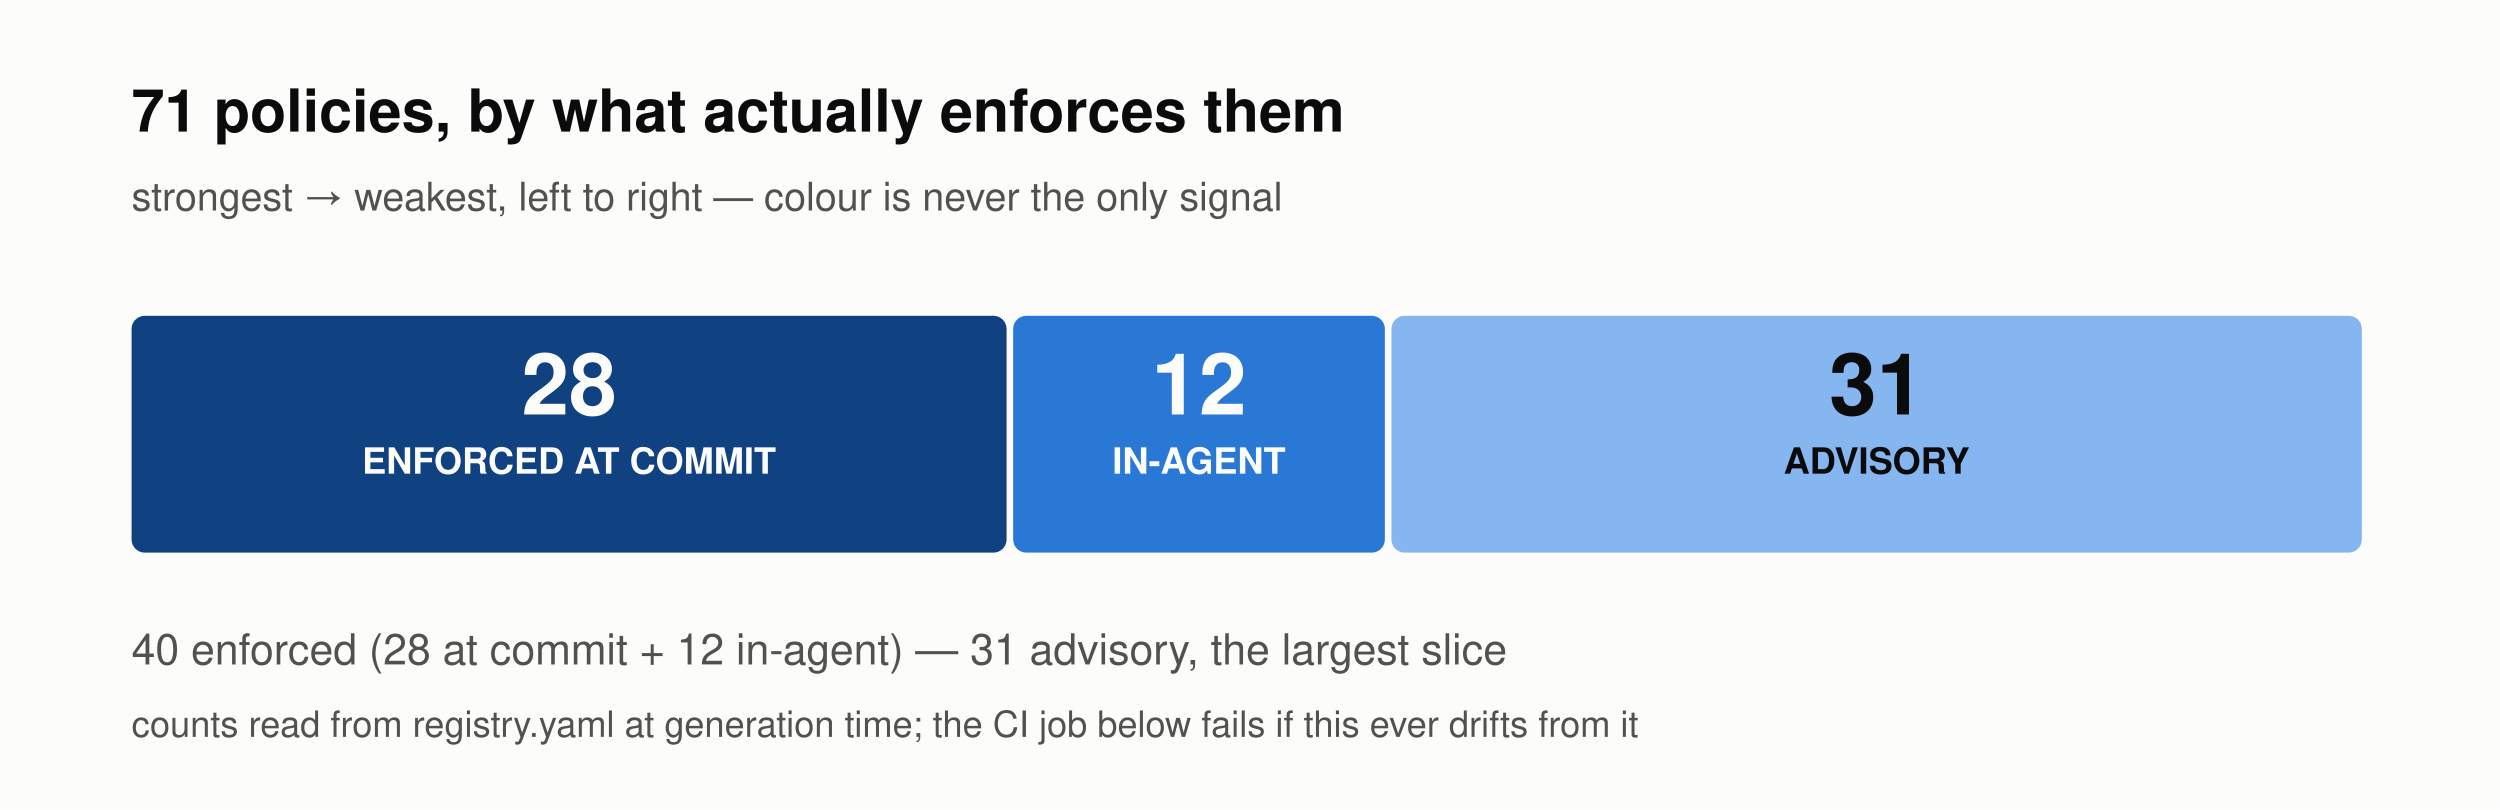
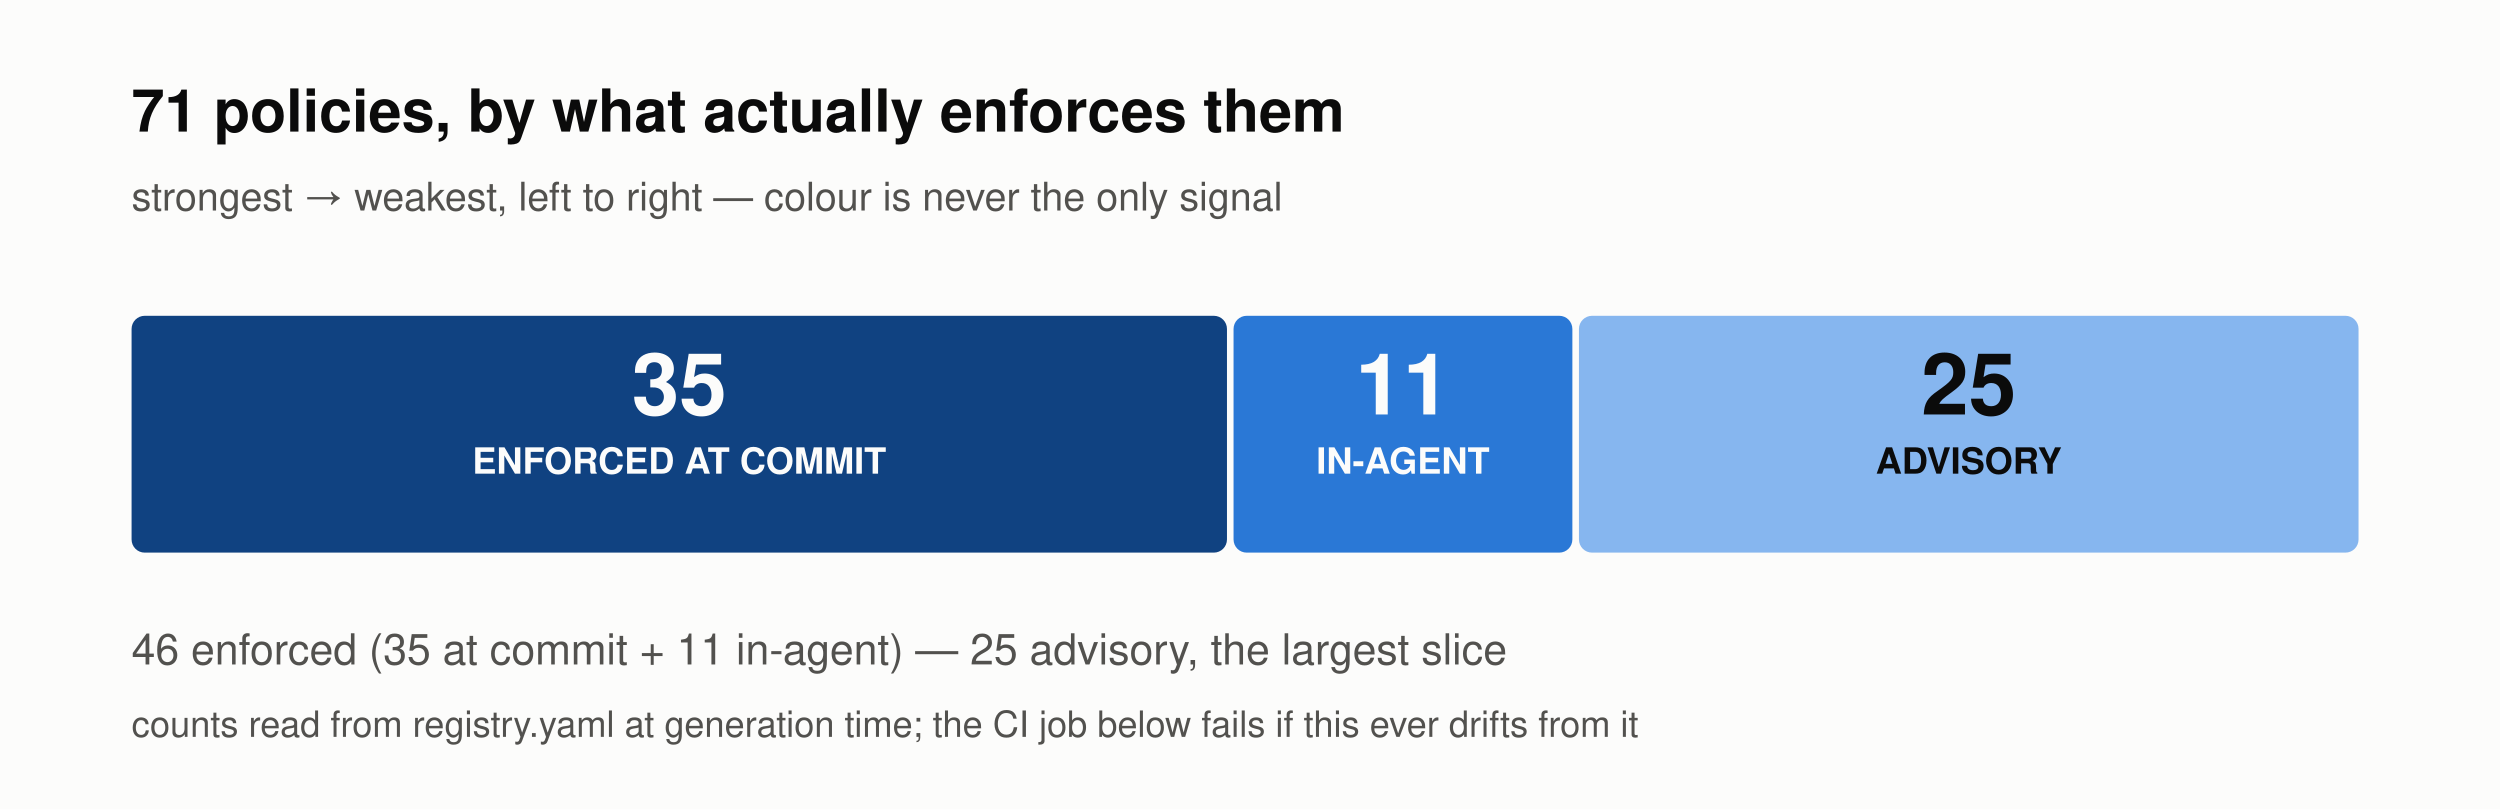
<svg xmlns="http://www.w3.org/2000/svg" width="760" height="246" viewBox="0 0 760 246" role="img" aria-labelledby="t d">
  <rect width="760" height="246" fill="#fcfcfb" />
  <text x="40" y="40" font-family="-apple-system, BlinkMacSystemFont, 'Segoe UI', Helvetica, Arial, sans-serif" font-size="18" font-weight="600" fill="#0b0b0b" text-anchor="start">71 policies, by what actually enforces them</text>
  <text x="40" y="64" font-family="-apple-system, BlinkMacSystemFont, 'Segoe UI', Helvetica, Arial, sans-serif" font-size="12" font-weight="400" fill="#52514e" text-anchor="start">strongest → weakest, left to right — colour is never the only signal</text>
-   <rect x="40" y="96" width="266" height="72" rx="4" fill="#104281" />
-   <text x="173" y="126" font-family="-apple-system, BlinkMacSystemFont, 'Segoe UI', Helvetica, Arial, sans-serif" font-size="26" font-weight="700" fill="#fcfcfb" text-anchor="middle">28</text>
-   <text x="173" y="144" font-family="-apple-system, BlinkMacSystemFont, 'Segoe UI', Helvetica, Arial, sans-serif" font-size="11" font-weight="600" fill="#fcfcfb" text-anchor="middle">ENFORCED AT COMMIT</text>
-   <rect x="308" y="96" width="113" height="72" rx="4" fill="#2a78d6" />
-   <text x="364.5" y="126" font-family="-apple-system, BlinkMacSystemFont, 'Segoe UI', Helvetica, Arial, sans-serif" font-size="26" font-weight="700" fill="#fcfcfb" text-anchor="middle">12</text>
-   <text x="364.5" y="144" font-family="-apple-system, BlinkMacSystemFont, 'Segoe UI', Helvetica, Arial, sans-serif" font-size="11" font-weight="600" fill="#fcfcfb" text-anchor="middle">IN-AGENT</text>
-   <rect x="423" y="96" width="295" height="72" rx="4" fill="#86b6ef" />
-   <text x="570.5" y="126" font-family="-apple-system, BlinkMacSystemFont, 'Segoe UI', Helvetica, Arial, sans-serif" font-size="26" font-weight="700" fill="#0b0b0b" text-anchor="middle">31</text>
-   <text x="570.5" y="144" font-family="-apple-system, BlinkMacSystemFont, 'Segoe UI', Helvetica, Arial, sans-serif" font-size="11" font-weight="600" fill="#0b0b0b" text-anchor="middle">ADVISORY</text>
-   <text x="40" y="202" font-family="-apple-system, BlinkMacSystemFont, 'Segoe UI', Helvetica, Arial, sans-serif" font-size="13" font-weight="400" fill="#52514e" text-anchor="start">40 enforced (28 at commit + 12 in-agent) — 31 advisory, the largest slice</text>
+   <rect x="40" y="96" width="333" height="72" rx="4" fill="#104281" />
+   <text x="206.5" y="126" font-family="-apple-system, BlinkMacSystemFont, 'Segoe UI', Helvetica, Arial, sans-serif" font-size="26" font-weight="700" fill="#fcfcfb" text-anchor="middle">35</text>
+   <text x="206.5" y="144" font-family="-apple-system, BlinkMacSystemFont, 'Segoe UI', Helvetica, Arial, sans-serif" font-size="11" font-weight="600" fill="#fcfcfb" text-anchor="middle">ENFORCED AT COMMIT</text>
+   <rect x="375" y="96" width="103" height="72" rx="4" fill="#2a78d6" />
+   <text x="426.5" y="126" font-family="-apple-system, BlinkMacSystemFont, 'Segoe UI', Helvetica, Arial, sans-serif" font-size="26" font-weight="700" fill="#fcfcfb" text-anchor="middle">11</text>
+   <text x="426.5" y="144" font-family="-apple-system, BlinkMacSystemFont, 'Segoe UI', Helvetica, Arial, sans-serif" font-size="11" font-weight="600" fill="#fcfcfb" text-anchor="middle">IN-AGENT</text>
+   <rect x="480" y="96" width="237" height="72" rx="4" fill="#86b6ef" />
+   <text x="598.5" y="126" font-family="-apple-system, BlinkMacSystemFont, 'Segoe UI', Helvetica, Arial, sans-serif" font-size="26" font-weight="700" fill="#0b0b0b" text-anchor="middle">25</text>
+   <text x="598.5" y="144" font-family="-apple-system, BlinkMacSystemFont, 'Segoe UI', Helvetica, Arial, sans-serif" font-size="11" font-weight="600" fill="#0b0b0b" text-anchor="middle">ADVISORY</text>
+   <text x="40" y="202" font-family="-apple-system, BlinkMacSystemFont, 'Segoe UI', Helvetica, Arial, sans-serif" font-size="13" font-weight="400" fill="#52514e" text-anchor="start">46 enforced (35 at commit + 11 in-agent) — 25 advisory, the largest slice</text>
  <text x="40" y="224" font-family="-apple-system, BlinkMacSystemFont, 'Segoe UI', Helvetica, Arial, sans-serif" font-size="11" font-weight="400" fill="#52514e" text-anchor="start">counts read from registry.yaml at generation time; the CI job below fails if this ever drifts from it</text>
</svg>
